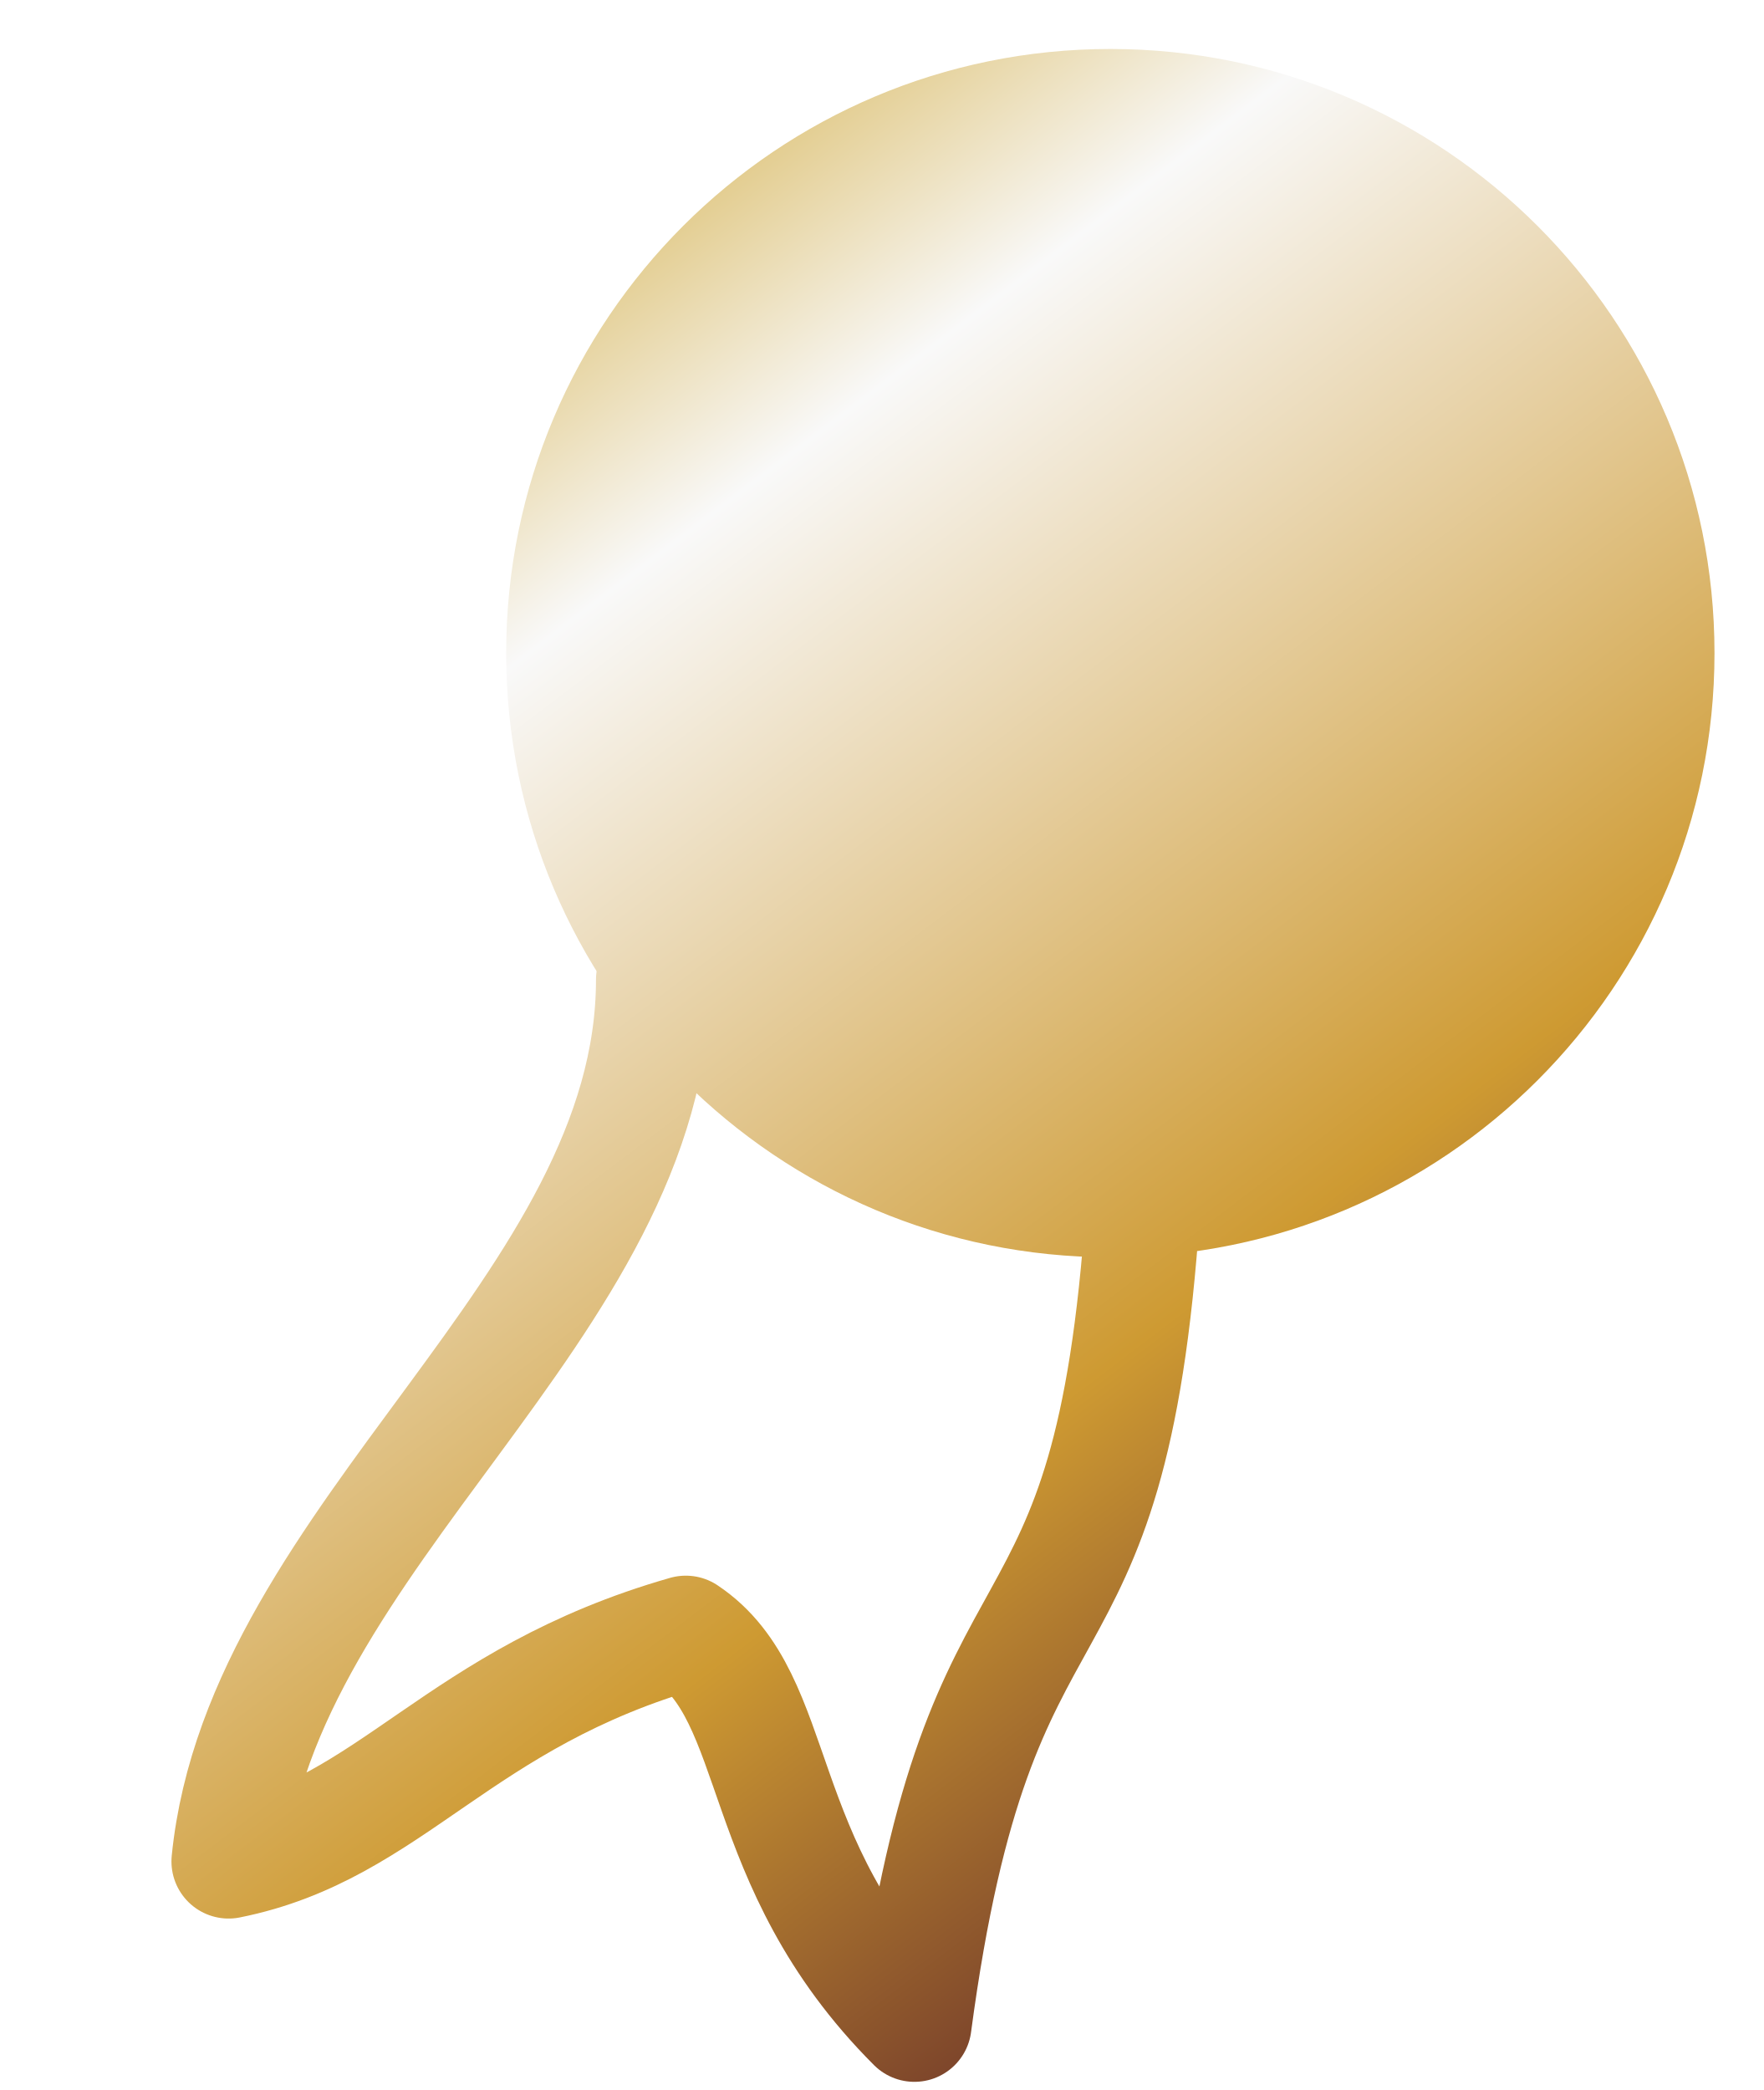
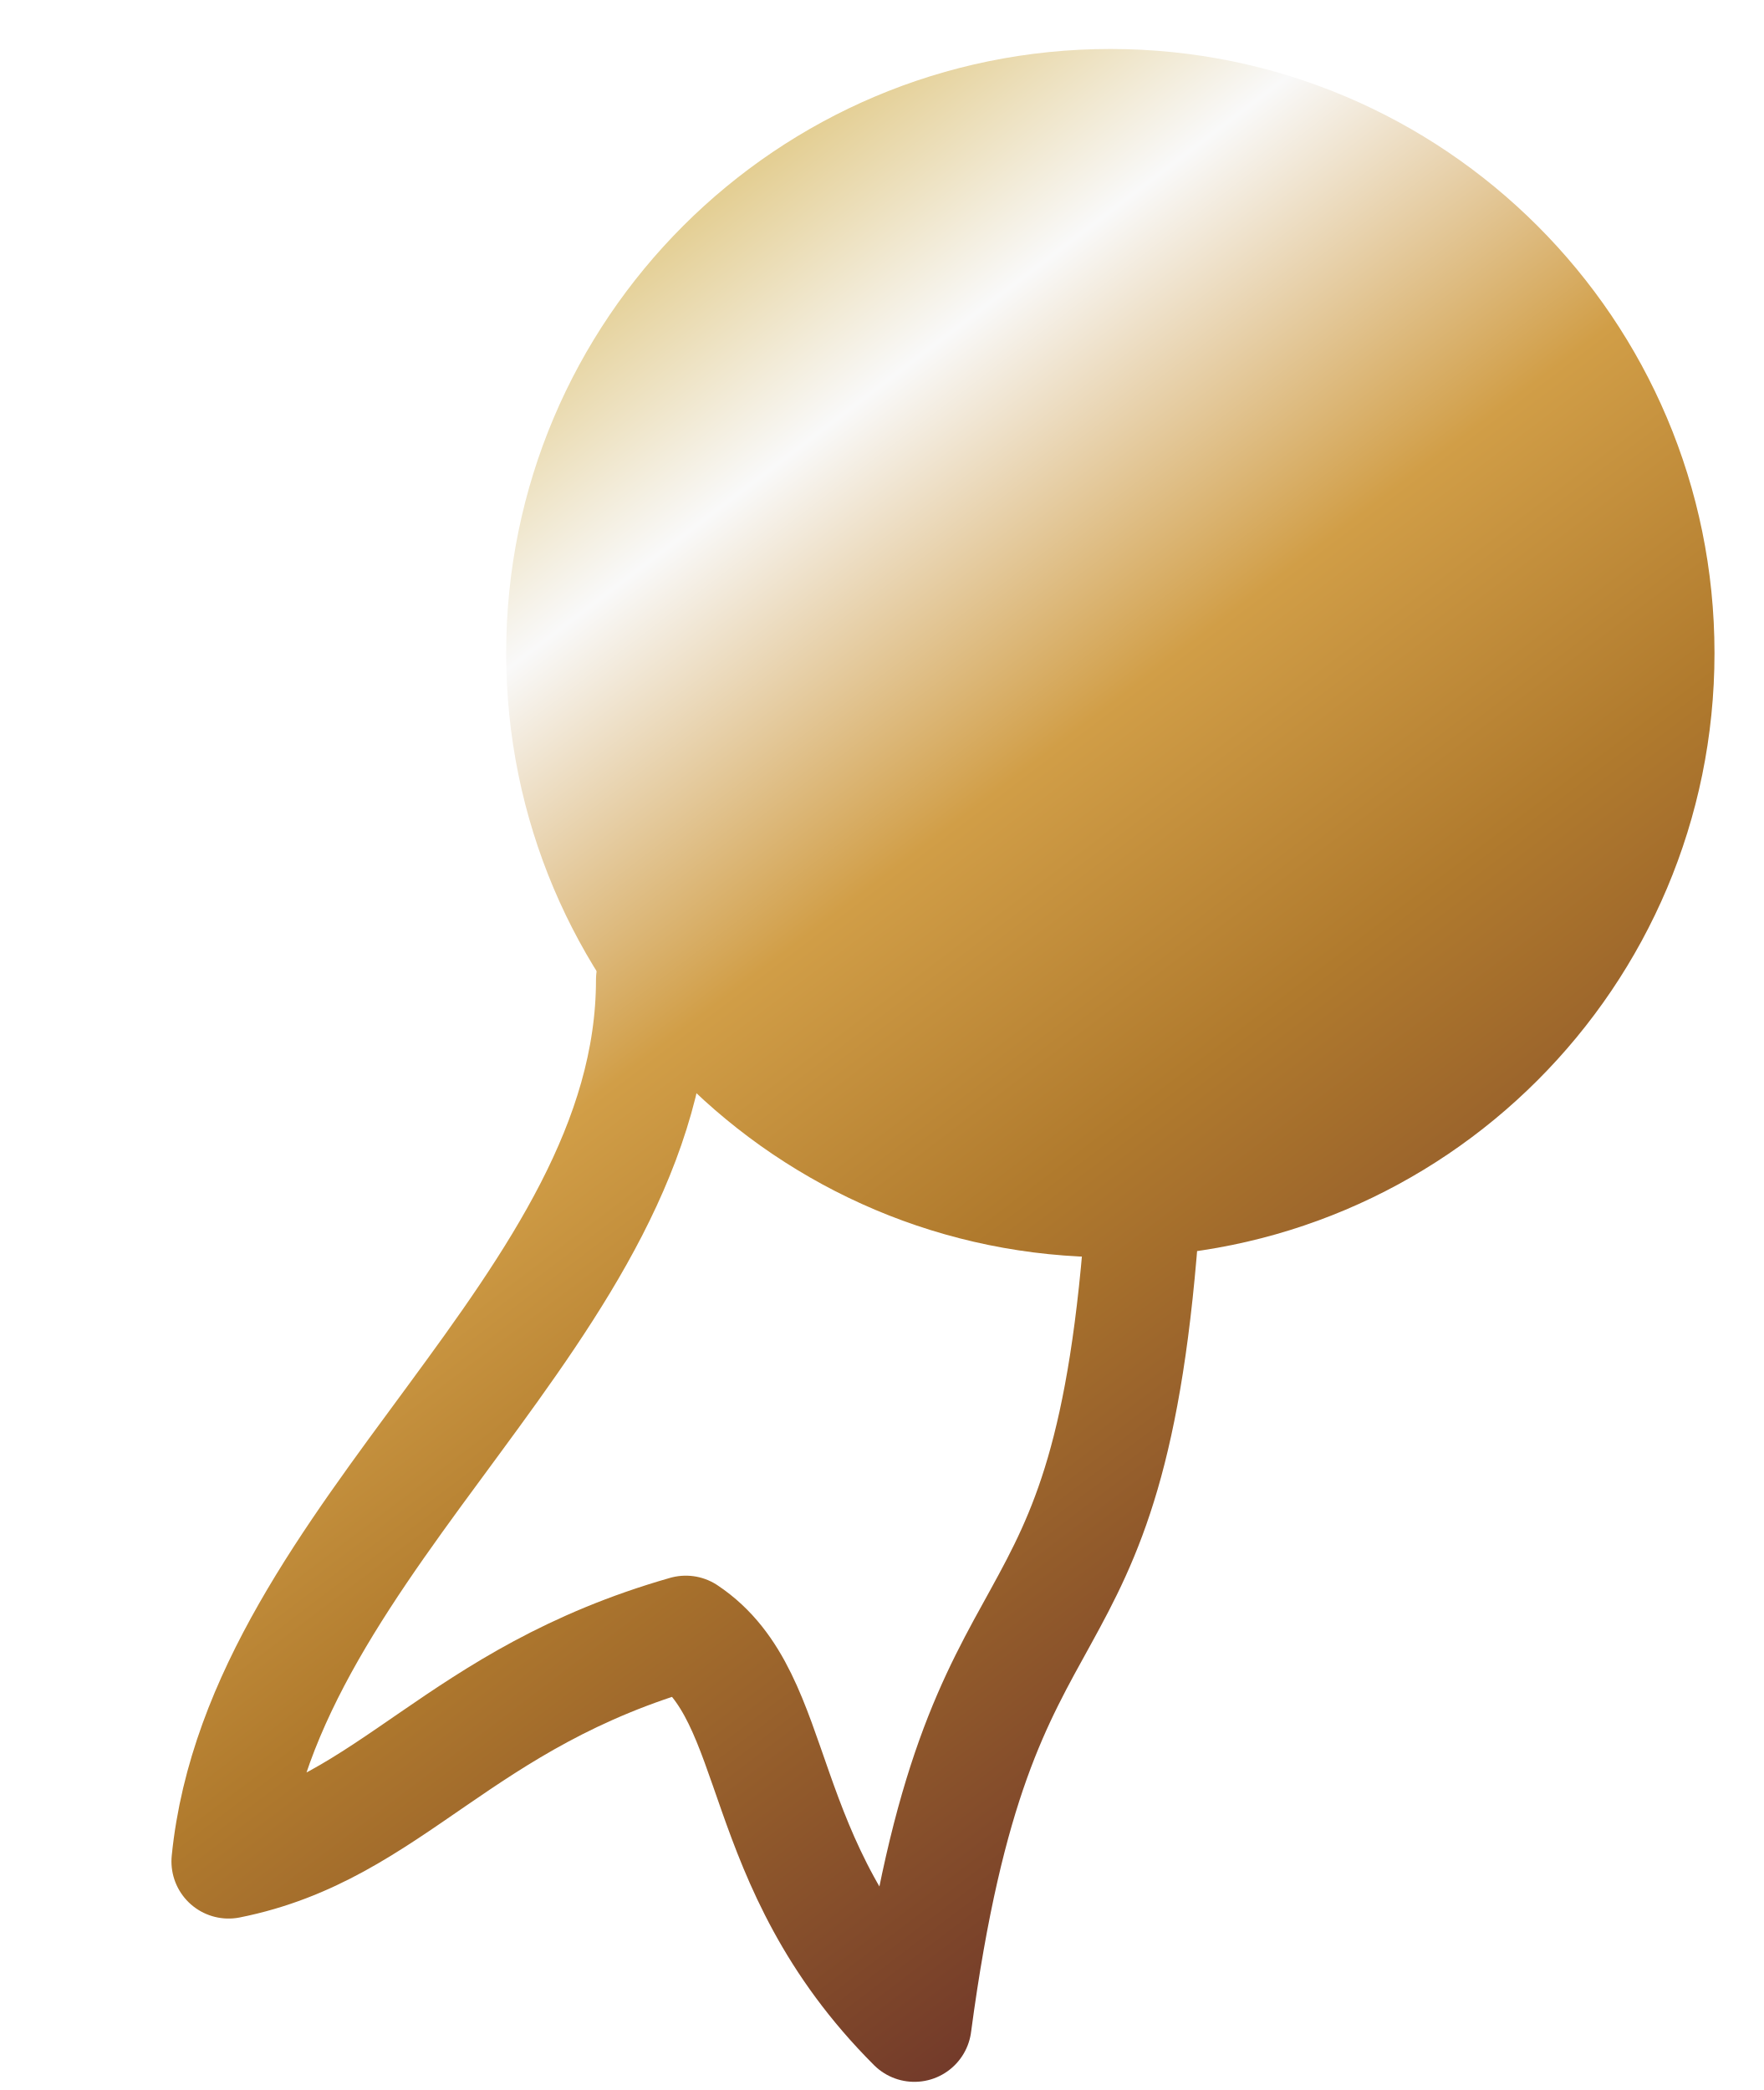
<svg xmlns="http://www.w3.org/2000/svg" xmlns:xlink="http://www.w3.org/1999/xlink" version="1.0" width="54px" height="64px">
  <defs>
    <linearGradient x1="0%" y1="0%" x2="90%" y2="100%" id="grad1">
      <stop offset="0%" style="stop-color:#653920;" />
      <stop offset="12%" style="stop-color:#CC9F22;" />
      <stop offset="32%" style="stop-color:#F9F9F9;" />
-       <stop offset="67%" style="stop-color:#CE9A32;" />
+       <stop offset="47%" style="stop-color:#D19E47;" />
+       <stop offset="60%" style="stop-color:#B07A2D;" />
      <stop offset="90%" style="stop-color:#662D29;" />
    </linearGradient>
    <linearGradient x1="0%" y1="0%" x2="90%" y2="100%" id="grad2" xlink:href="#grad1" gradientUnits="userSpaceOnUse" />
  </defs>
  <g style="fill:url(#grad2);stroke:url(#grad2);">
    <path d="M20 30 C20 40 8 47 7 57 C12 56 14 52 21 50 C24 52 23 57 28 62 C30 47 34 52 35 37 Z" style="stroke-linejoin:round; stroke-width:3.5; fill:none;" />
    <circle cx="34" cy="20" r="18" />
  </g>
</svg>
